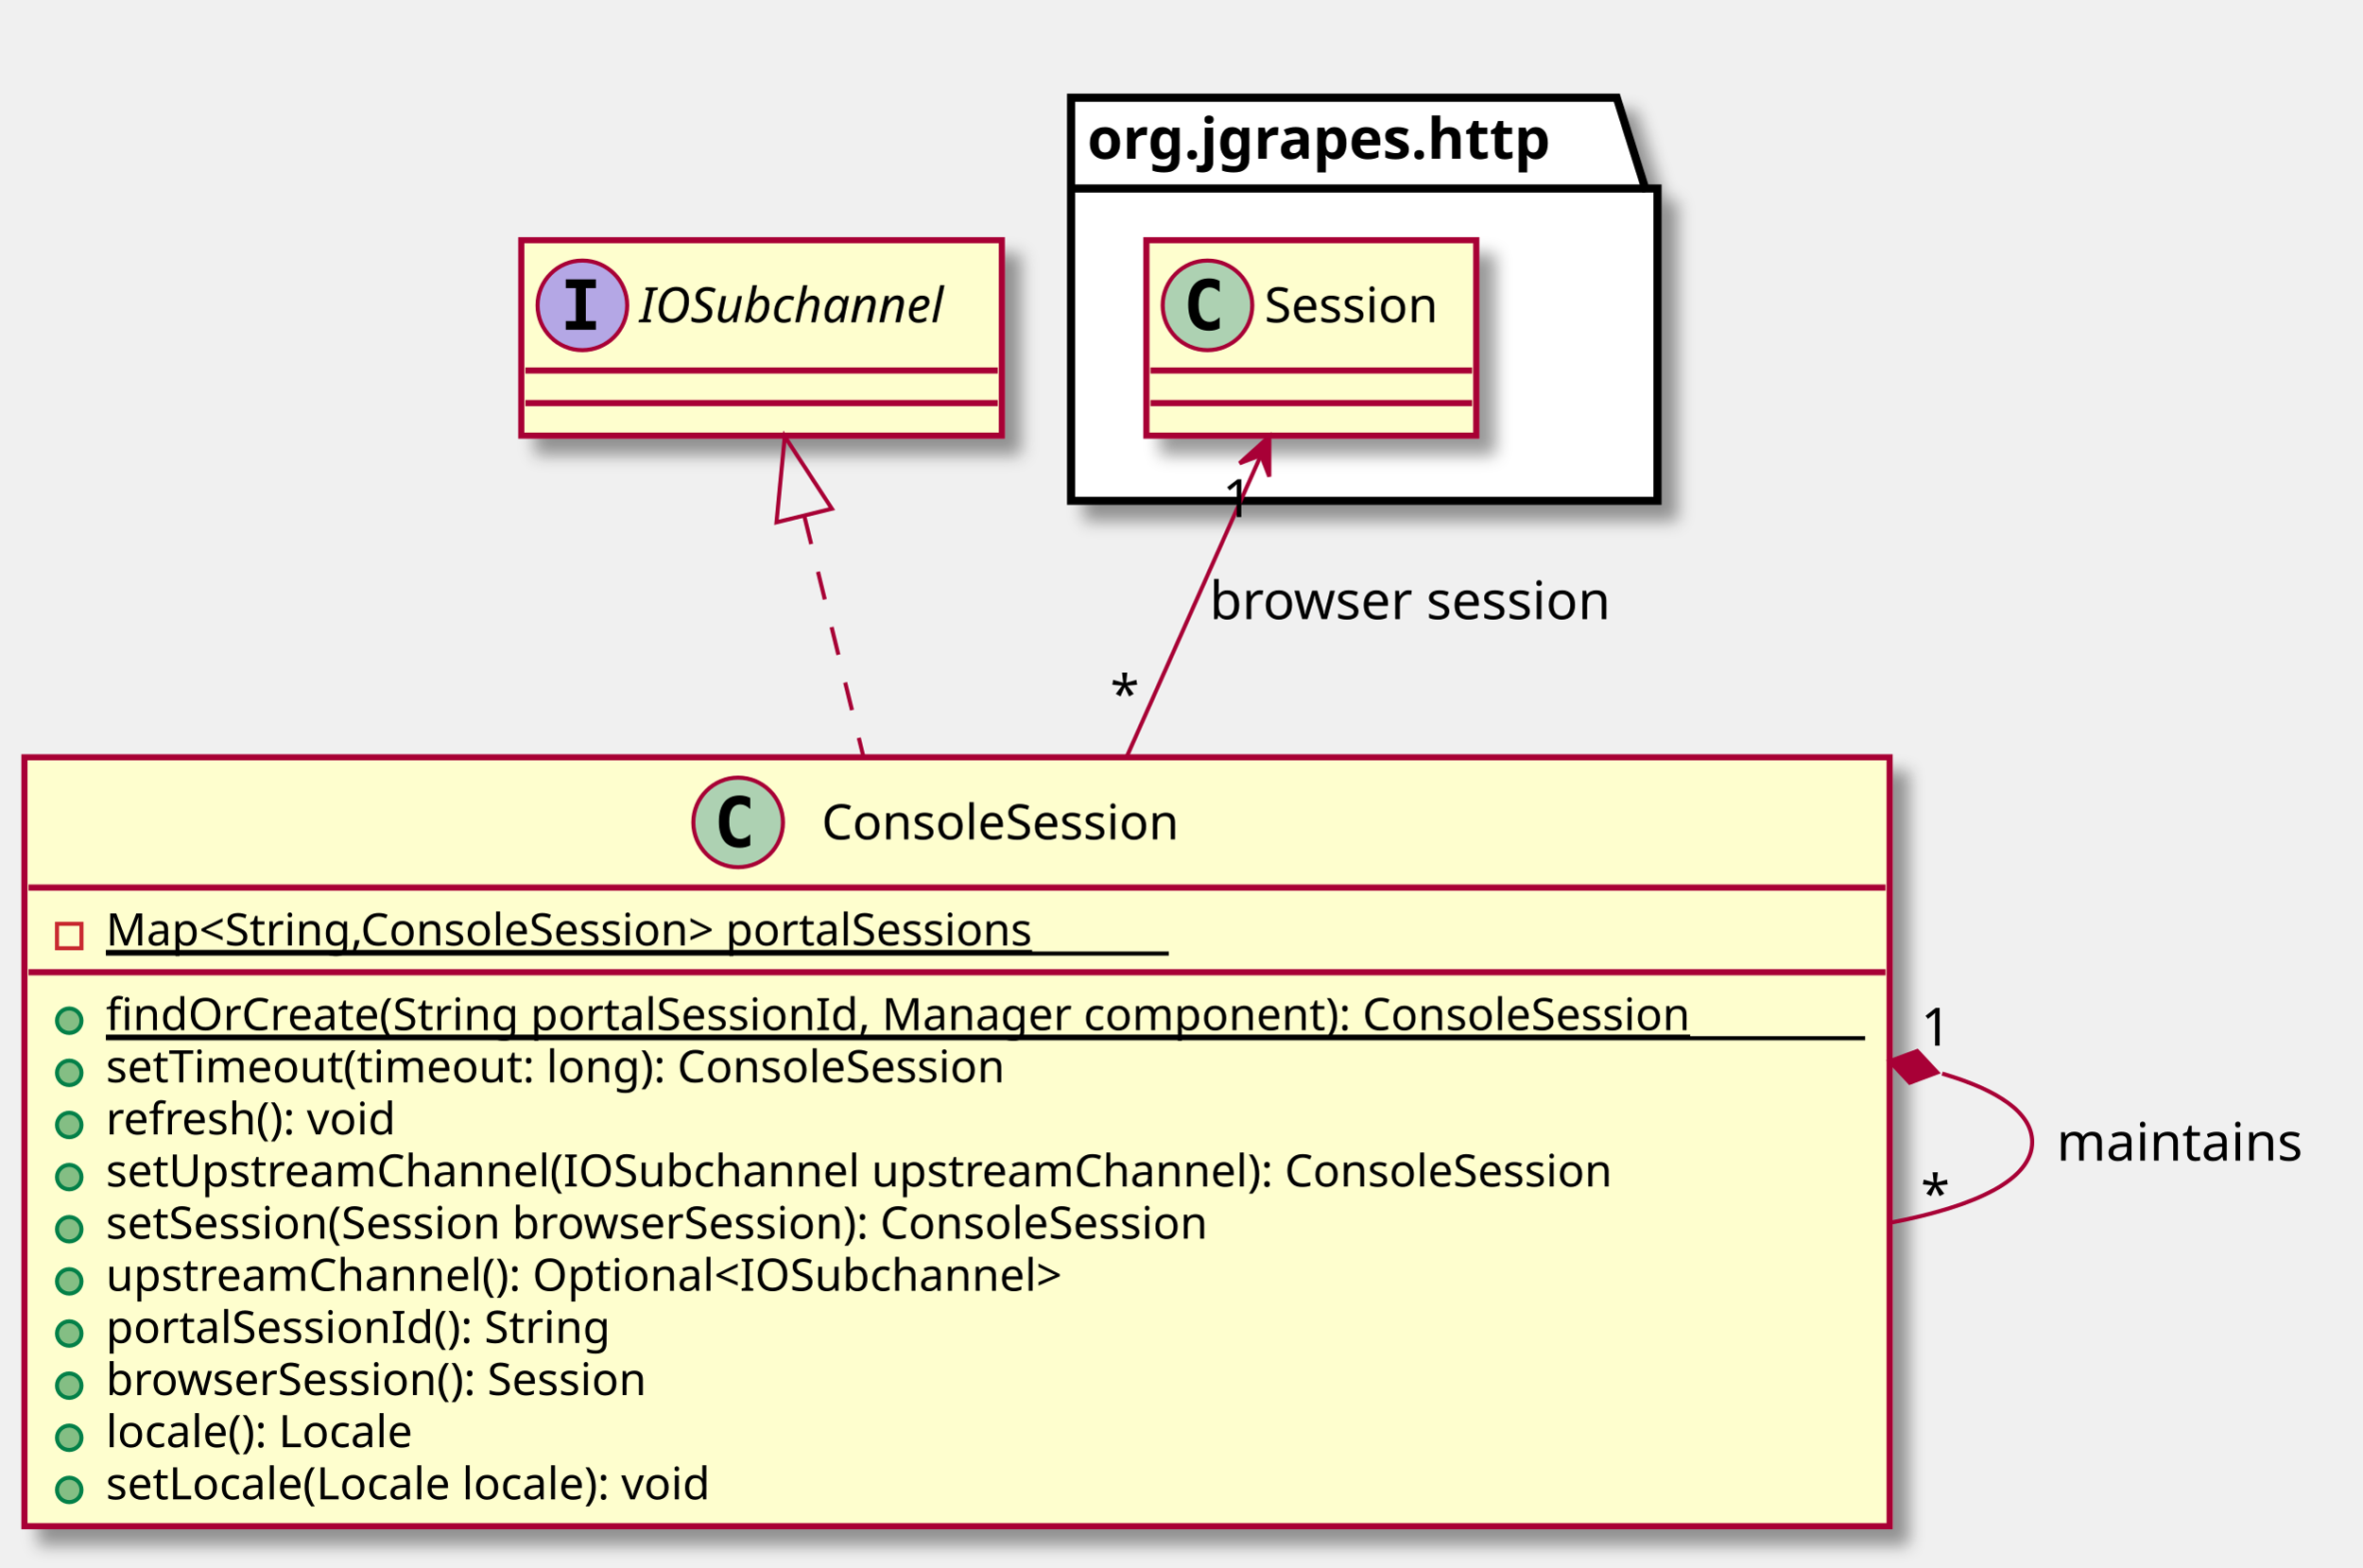
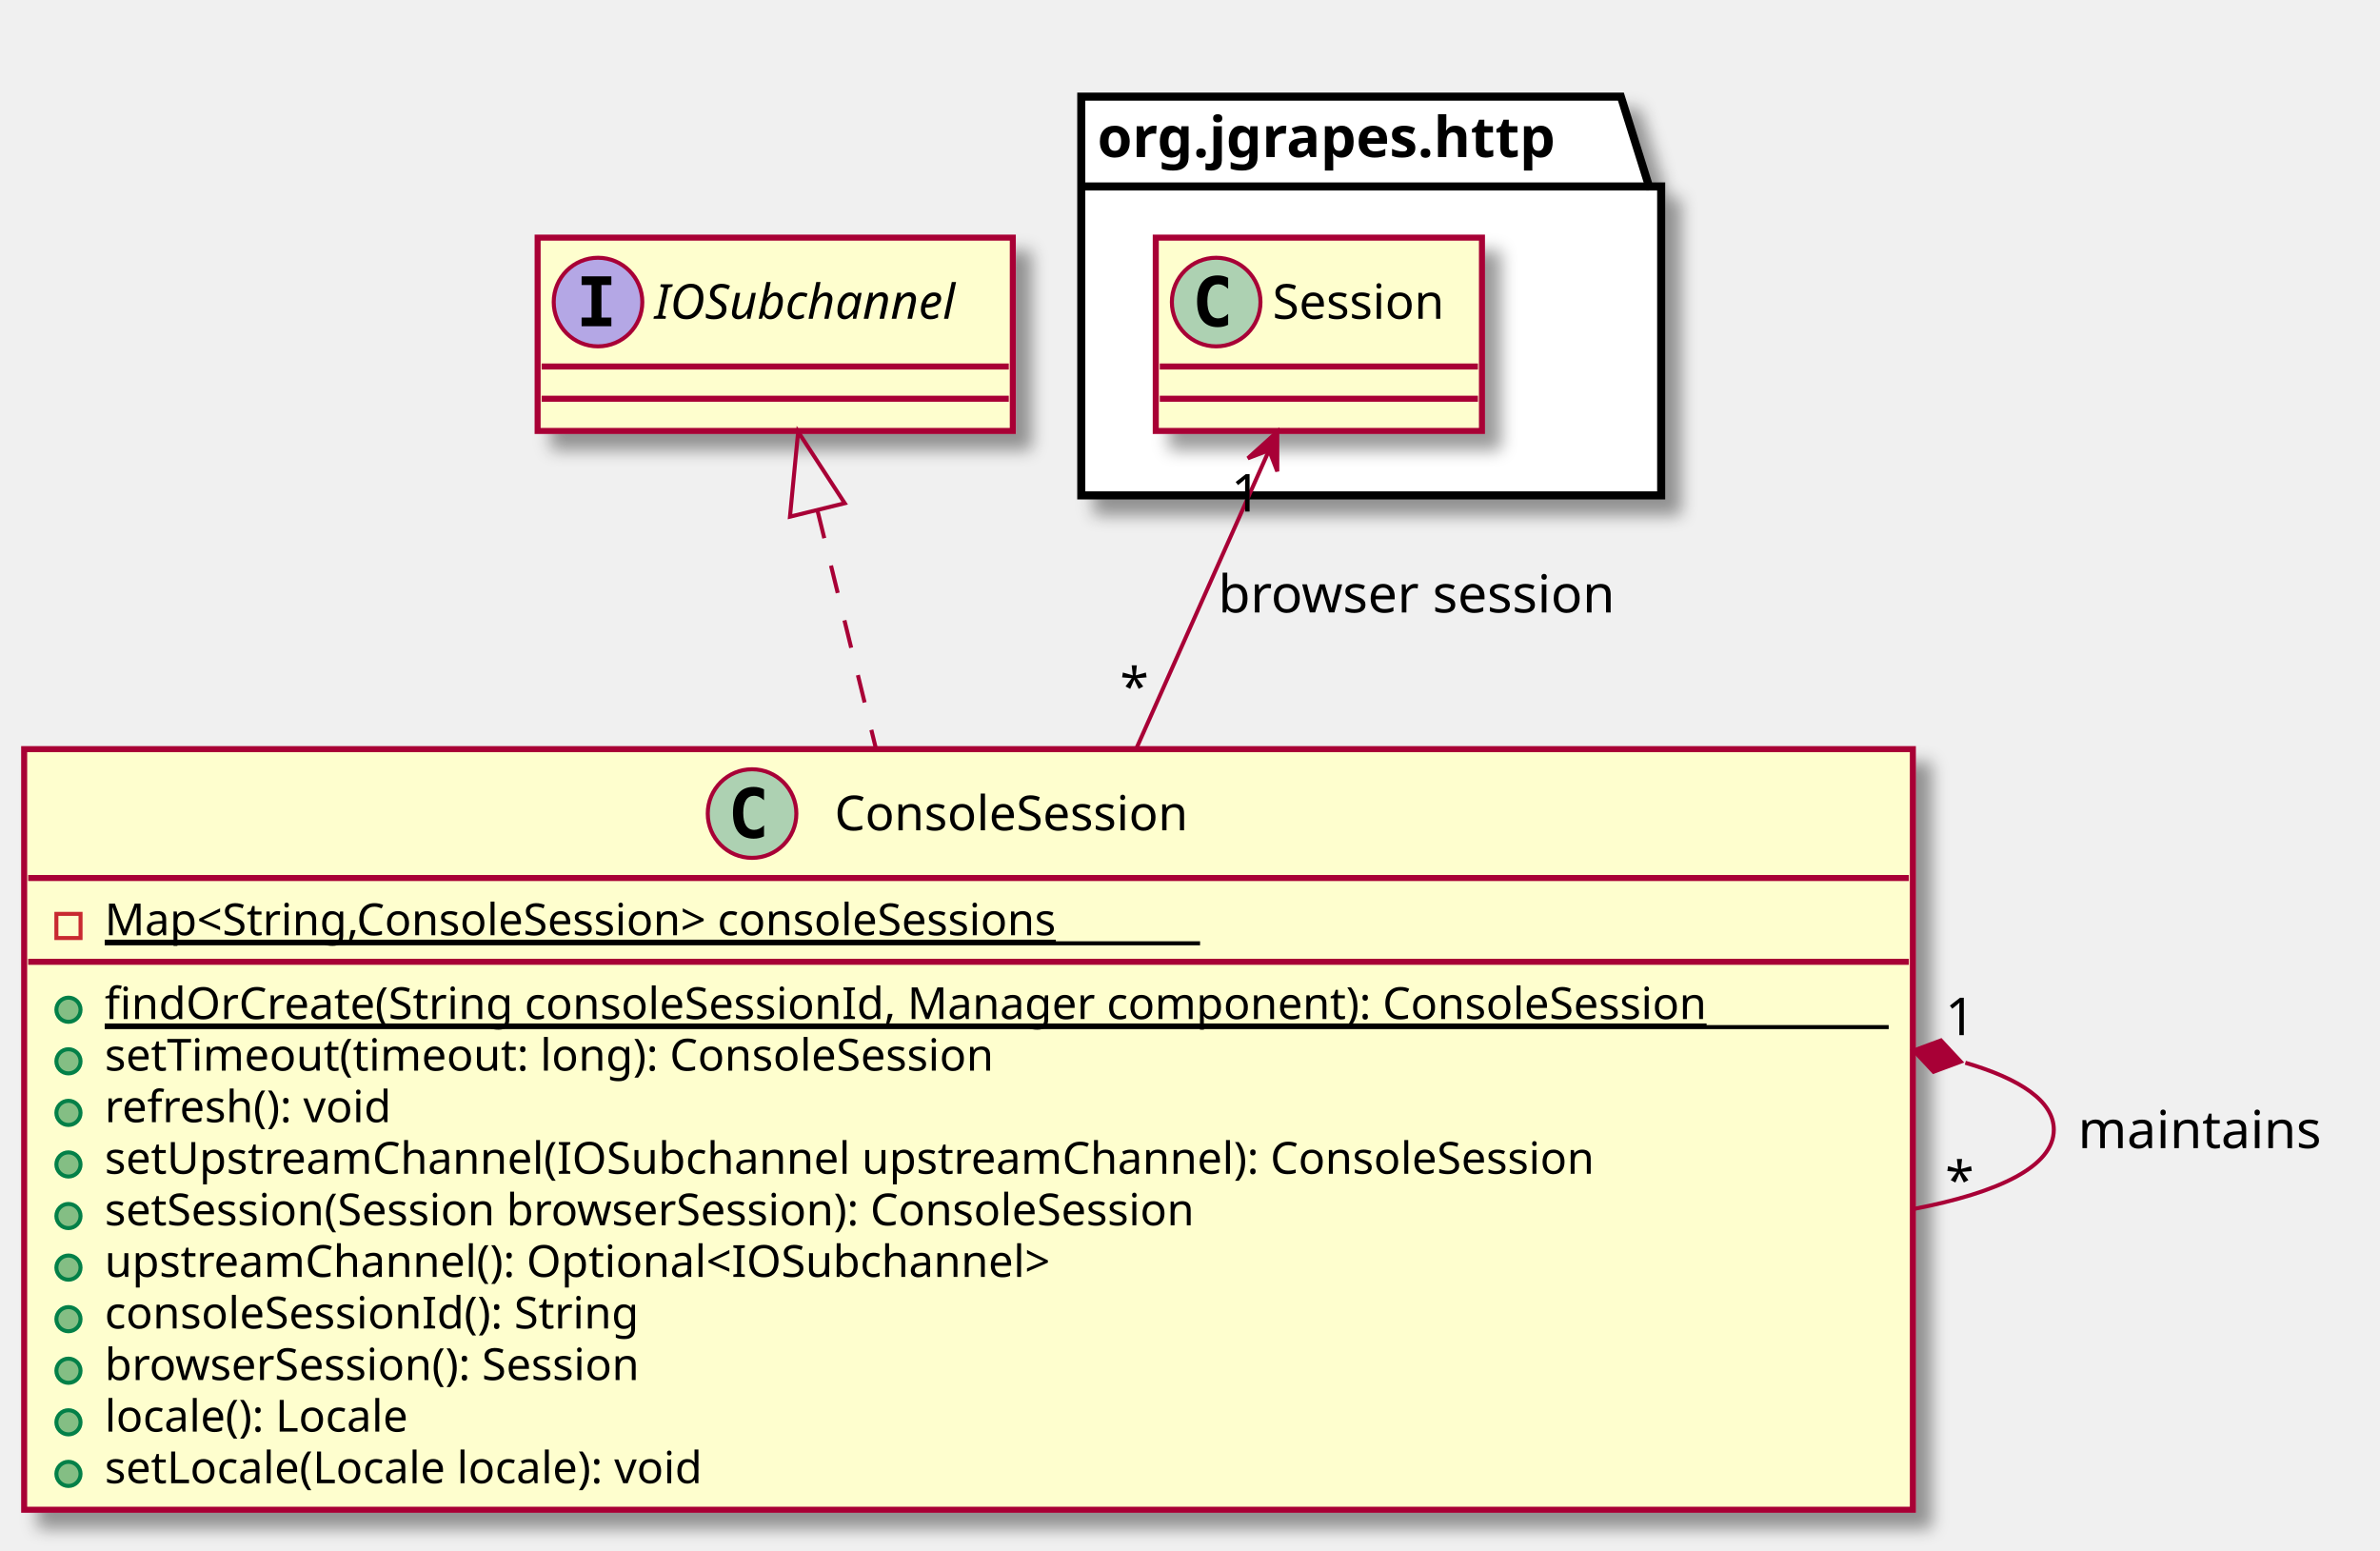
- <svg xmlns="http://www.w3.org/2000/svg" contentScriptType="application/ecmascript" contentStyleType="text/css" height="385px" preserveAspectRatio="none" style="width:580px;height:385px;" version="1.1" viewBox="0 0 580 385" width="580px" zoomAndPan="magnify">
+ <svg xmlns="http://www.w3.org/2000/svg" contentScriptType="application/ecmascript" contentStyleType="text/css" height="385px" preserveAspectRatio="none" style="width:591px;height:385px;" version="1.1" viewBox="0 0 591 385" width="591px" zoomAndPan="magnify">
  <defs>
-     <filter height="300%" id="f115ia0z1rez2k" width="300%" x="-1" y="-1">
+     <filter height="300%" id="f10j8a7kv5io05" width="300%" x="-1" y="-1">
      <feGaussianBlur result="blurOut" stdDeviation="2.0" />
      <feColorMatrix in="blurOut" result="blurOut2" type="matrix" values="0 0 0 0 0 0 0 0 0 0 0 0 0 0 0 0 0 0 .4 0" />
      <feOffset dx="4.0" dy="4.0" in="blurOut2" result="blurOut3" />
      <feBlend in="SourceGraphic" in2="blurOut3" mode="normal" />
    </filter>
  </defs>
  <g>
-     <polygon fill="#FFFFFF" filter="url(#f115ia0z1rez2k)" points="263,24,397,24,404,46.297,407,46.297,407,123,263,123,263,24" style="stroke: #000000; stroke-width: 2.0;" />
-     <line style="stroke: #000000; stroke-width: 2.0;" x1="263" x2="404" y1="46.297" y2="46.297" />
-     <text fill="#000000" font-family="sans-serif" font-size="14" font-weight="bold" lengthAdjust="spacingAndGlyphs" textLength="128" x="267" y="38.995">org.jgrapes.http</text>
-     <rect fill="#FEFECE" filter="url(#f115ia0z1rez2k)" height="48" id="Session" style="stroke: #A80036; stroke-width: 1.5;" width="81" x="281.5" y="59" />
-     <ellipse cx="296.5" cy="75" fill="#ADD1B2" rx="11" ry="11" style="stroke: #A80036; stroke-width: 1.0;" />
-     <path d="M299.469,80.641 Q298.891,80.938 298.25,81.086 Q297.609,81.234 296.906,81.234 Q294.406,81.234 293.086,79.586 Q291.766,77.938 291.766,74.812 Q291.766,71.688 293.086,70.031 Q294.406,68.375 296.906,68.375 Q297.609,68.375 298.258,68.531 Q298.906,68.688 299.469,68.984 L299.469,71.703 Q298.844,71.125 298.25,70.852 Q297.656,70.578 297.031,70.578 Q295.688,70.578 295,71.648 Q294.312,72.719 294.312,74.812 Q294.312,76.906 295,77.977 Q295.688,79.047 297.031,79.047 Q297.656,79.047 298.25,78.773 Q298.844,78.5 299.469,77.922 L299.469,80.641 Z " />
-     <text fill="#000000" font-family="sans-serif" font-size="12" lengthAdjust="spacingAndGlyphs" textLength="49" x="310.5" y="79.154">Session</text>
-     <line style="stroke: #A80036; stroke-width: 1.5;" x1="282.5" x2="361.5" y1="91" y2="91" />
-     <line style="stroke: #A80036; stroke-width: 1.5;" x1="282.5" x2="361.5" y1="99" y2="99" />
-     <rect fill="#FEFECE" filter="url(#f115ia0z1rez2k)" height="188.852" id="ConsoleSession" style="stroke: #A80036; stroke-width: 1.5;" width="458" x="6" y="186" />
-     <ellipse cx="181.25" cy="202" fill="#ADD1B2" rx="11" ry="11" style="stroke: #A80036; stroke-width: 1.0;" />
-     <path d="M184.219,207.641 Q183.641,207.938 183,208.086 Q182.359,208.234 181.656,208.234 Q179.156,208.234 177.836,206.586 Q176.516,204.938 176.516,201.812 Q176.516,198.688 177.836,197.031 Q179.156,195.375 181.656,195.375 Q182.359,195.375 183.008,195.531 Q183.656,195.688 184.219,195.984 L184.219,198.703 Q183.594,198.125 183,197.852 Q182.406,197.578 181.781,197.578 Q180.438,197.578 179.75,198.648 Q179.062,199.719 179.062,201.812 Q179.062,203.906 179.75,204.977 Q180.438,206.047 181.781,206.047 Q182.406,206.047 183,205.773 Q183.594,205.5 184.219,204.922 L184.219,207.641 Z " />
-     <text fill="#000000" font-family="sans-serif" font-size="12" lengthAdjust="spacingAndGlyphs" textLength="99" x="201.75" y="206.154">ConsoleSession</text>
-     <line style="stroke: #A80036; stroke-width: 1.5;" x1="7" x2="463" y1="218" y2="218" />
+     <polygon fill="#FFFFFF" filter="url(#f10j8a7kv5io05)" points="268.5,24,402.5,24,409.5,46.297,412.5,46.297,412.5,123,268.5,123,268.5,24" style="stroke: #000000; stroke-width: 2.0;" />
+     <line style="stroke: #000000; stroke-width: 2.0;" x1="268.5" x2="409.5" y1="46.297" y2="46.297" />
+     <text fill="#000000" font-family="sans-serif" font-size="14" font-weight="bold" lengthAdjust="spacingAndGlyphs" textLength="128" x="272.5" y="38.995">org.jgrapes.http</text>
+     <rect fill="#FEFECE" filter="url(#f10j8a7kv5io05)" height="48" id="Session" style="stroke: #A80036; stroke-width: 1.5;" width="81" x="287" y="59" />
+     <ellipse cx="302" cy="75" fill="#ADD1B2" rx="11" ry="11" style="stroke: #A80036; stroke-width: 1.0;" />
+     <path d="M304.969,80.641 Q304.391,80.938 303.75,81.086 Q303.109,81.234 302.406,81.234 Q299.906,81.234 298.586,79.586 Q297.266,77.938 297.266,74.812 Q297.266,71.688 298.586,70.031 Q299.906,68.375 302.406,68.375 Q303.109,68.375 303.758,68.531 Q304.406,68.688 304.969,68.984 L304.969,71.703 Q304.344,71.125 303.75,70.852 Q303.156,70.578 302.531,70.578 Q301.188,70.578 300.5,71.648 Q299.812,72.719 299.812,74.812 Q299.812,76.906 300.5,77.977 Q301.188,79.047 302.531,79.047 Q303.156,79.047 303.75,78.773 Q304.344,78.5 304.969,77.922 L304.969,80.641 Z " />
+     <text fill="#000000" font-family="sans-serif" font-size="12" lengthAdjust="spacingAndGlyphs" textLength="49" x="316" y="79.154">Session</text>
+     <line style="stroke: #A80036; stroke-width: 1.5;" x1="288" x2="367" y1="91" y2="91" />
+     <line style="stroke: #A80036; stroke-width: 1.5;" x1="288" x2="367" y1="99" y2="99" />
+     <rect fill="#FEFECE" filter="url(#f10j8a7kv5io05)" height="188.852" id="ConsoleSession" style="stroke: #A80036; stroke-width: 1.5;" width="469" x="6" y="186" />
+     <ellipse cx="186.75" cy="202" fill="#ADD1B2" rx="11" ry="11" style="stroke: #A80036; stroke-width: 1.0;" />
+     <path d="M189.719,207.641 Q189.141,207.938 188.5,208.086 Q187.859,208.234 187.156,208.234 Q184.656,208.234 183.336,206.586 Q182.016,204.938 182.016,201.812 Q182.016,198.688 183.336,197.031 Q184.656,195.375 187.156,195.375 Q187.859,195.375 188.508,195.531 Q189.156,195.688 189.719,195.984 L189.719,198.703 Q189.094,198.125 188.5,197.852 Q187.906,197.578 187.281,197.578 Q185.938,197.578 185.25,198.648 Q184.562,199.719 184.562,201.812 Q184.562,203.906 185.25,204.977 Q185.938,206.047 187.281,206.047 Q187.906,206.047 188.5,205.773 Q189.094,205.5 189.719,204.922 L189.719,207.641 Z " />
+     <text fill="#000000" font-family="sans-serif" font-size="12" lengthAdjust="spacingAndGlyphs" textLength="99" x="207.25" y="206.154">ConsoleSession</text>
+     <line style="stroke: #A80036; stroke-width: 1.5;" x1="7" x2="474" y1="218" y2="218" />
    <rect fill="none" height="6" style="stroke: #C82930; stroke-width: 1.0;" width="6" x="14" y="226.902" />
-     <text fill="#000000" font-family="sans-serif" font-size="11" lengthAdjust="spacingAndGlyphs" text-decoration="underline" textLength="261" x="26" y="232.21">Map&lt;String,ConsoleSession&gt; portalSessions</text>
-     <line style="stroke: #000000; stroke-width: 1.0;" x1="26" x2="287" y1="234.21" y2="234.21" />
-     <line style="stroke: #A80036; stroke-width: 1.5;" x1="7" x2="463" y1="238.805" y2="238.805" />
+     <text fill="#000000" font-family="sans-serif" font-size="11" lengthAdjust="spacingAndGlyphs" text-decoration="underline" textLength="272" x="26" y="232.21">Map&lt;String,ConsoleSession&gt; consoleSessions</text>
+     <line style="stroke: #000000; stroke-width: 1.0;" x1="26" x2="298" y1="234.21" y2="234.21" />
+     <line style="stroke: #A80036; stroke-width: 1.5;" x1="7" x2="474" y1="238.805" y2="238.805" />
    <ellipse cx="17" cy="250.707" fill="#84BE84" rx="3" ry="3" style="stroke: #038048; stroke-width: 1.0;" />
-     <text fill="#000000" font-family="sans-serif" font-size="11" lengthAdjust="spacingAndGlyphs" text-decoration="underline" textLength="432" x="26" y="253.015">findOrCreate(String portalSessionId, Manager component): ConsoleSession</text>
-     <line style="stroke: #000000; stroke-width: 1.0;" x1="26" x2="458" y1="255.015" y2="255.015" />
+     <text fill="#000000" font-family="sans-serif" font-size="11" lengthAdjust="spacingAndGlyphs" text-decoration="underline" textLength="443" x="26" y="253.015">findOrCreate(String consoleSessionId, Manager component): ConsoleSession</text>
+     <line style="stroke: #000000; stroke-width: 1.0;" x1="26" x2="469" y1="255.015" y2="255.015" />
    <ellipse cx="17" cy="263.512" fill="#84BE84" rx="3" ry="3" style="stroke: #038048; stroke-width: 1.0;" />
    <text fill="#000000" font-family="sans-serif" font-size="11" lengthAdjust="spacingAndGlyphs" textLength="247" x="26" y="265.82">setTimeout(timeout: long): ConsoleSession</text>
    <ellipse cx="17" cy="276.316" fill="#84BE84" rx="3" ry="3" style="stroke: #038048; stroke-width: 1.0;" />
    <text fill="#000000" font-family="sans-serif" font-size="11" lengthAdjust="spacingAndGlyphs" textLength="81" x="26" y="278.625">refresh(): void</text>
    <ellipse cx="17" cy="289.121" fill="#84BE84" rx="3" ry="3" style="stroke: #038048; stroke-width: 1.0;" />
    <text fill="#000000" font-family="sans-serif" font-size="11" lengthAdjust="spacingAndGlyphs" textLength="411" x="26" y="291.429">setUpstreamChannel(IOSubchannel upstreamChannel): ConsoleSession</text>
    <ellipse cx="17" cy="301.926" fill="#84BE84" rx="3" ry="3" style="stroke: #038048; stroke-width: 1.0;" />
    <text fill="#000000" font-family="sans-serif" font-size="11" lengthAdjust="spacingAndGlyphs" textLength="315" x="26" y="304.234">setSession(Session browserSession): ConsoleSession</text>
    <ellipse cx="17" cy="314.731" fill="#84BE84" rx="3" ry="3" style="stroke: #038048; stroke-width: 1.0;" />
    <text fill="#000000" font-family="sans-serif" font-size="11" lengthAdjust="spacingAndGlyphs" textLength="260" x="26" y="317.039">upstreamChannel(): Optional&lt;IOSubchannel&gt;</text>
    <ellipse cx="17" cy="327.535" fill="#84BE84" rx="3" ry="3" style="stroke: #038048; stroke-width: 1.0;" />
-     <text fill="#000000" font-family="sans-serif" font-size="11" lengthAdjust="spacingAndGlyphs" textLength="139" x="26" y="329.843">portalSessionId(): String</text>
+     <text fill="#000000" font-family="sans-serif" font-size="11" lengthAdjust="spacingAndGlyphs" textLength="150" x="26" y="329.843">consoleSessionId(): String</text>
    <ellipse cx="17" cy="340.34" fill="#84BE84" rx="3" ry="3" style="stroke: #038048; stroke-width: 1.0;" />
    <text fill="#000000" font-family="sans-serif" font-size="11" lengthAdjust="spacingAndGlyphs" textLength="155" x="26" y="342.648">browserSession(): Session</text>
    <ellipse cx="17" cy="353.144" fill="#84BE84" rx="3" ry="3" style="stroke: #038048; stroke-width: 1.0;" />
    <text fill="#000000" font-family="sans-serif" font-size="11" lengthAdjust="spacingAndGlyphs" textLength="85" x="26" y="355.453">locale(): Locale</text>
    <ellipse cx="17" cy="365.949" fill="#84BE84" rx="3" ry="3" style="stroke: #038048; stroke-width: 1.0;" />
    <text fill="#000000" font-family="sans-serif" font-size="11" lengthAdjust="spacingAndGlyphs" textLength="166" x="26" y="368.257">setLocale(Locale locale): void</text>
-     <rect fill="#FEFECE" filter="url(#f115ia0z1rez2k)" height="48" id="IOSubchannel" style="stroke: #A80036; stroke-width: 1.5;" width="118" x="128" y="59" />
-     <ellipse cx="143" cy="75" fill="#B4A7E5" rx="11" ry="11" style="stroke: #A80036; stroke-width: 1.0;" />
-     <path d="M138.922,70.766 L138.922,68.609 L146.312,68.609 L146.312,70.766 L143.844,70.766 L143.844,78.844 L146.312,78.844 L146.312,81 L138.922,81 L138.922,78.844 L141.391,78.844 L141.391,70.766 L138.922,70.766 Z " />
-     <text fill="#000000" font-family="sans-serif" font-size="12" font-style="italic" lengthAdjust="spacingAndGlyphs" textLength="86" x="157" y="79.154">IOSubchannel</text>
-     <line style="stroke: #A80036; stroke-width: 1.5;" x1="129" x2="245" y1="91" y2="91" />
-     <line style="stroke: #A80036; stroke-width: 1.5;" x1="129" x2="245" y1="99" y2="99" />
-     <path d="M197.517,126.833 C201.799,144.274 206.929,165.168 211.999,185.819 " fill="none" id="IOSubchannel-ConsoleSession" style="stroke: #A80036; stroke-width: 1.0; stroke-dasharray: 7.0,7.0;" />
-     <polygon fill="none" points="190.666,128.286,192.695,107.194,204.262,124.948,190.666,128.286" style="stroke: #A80036; stroke-width: 1.0;" />
-     <path d="M476.897,263.697 C490.737,267.749 499,273.35 499,280.5 C499,289.652 485.462,296.266 464.018,300.342 " fill="none" id="ConsoleSession-ConsoleSession" style="stroke: #A80036; stroke-width: 1.0;" />
-     <polygon fill="#A80036" points="464.018,260.658,468.939,265.929,475.697,263.414,470.776,258.143,464.018,260.658" style="stroke: #A80036; stroke-width: 1.0;" />
-     <text fill="#000000" font-family="sans-serif" font-size="13" lengthAdjust="spacingAndGlyphs" textLength="63" x="505" y="285.067">maintains</text>
-     <text fill="#000000" font-family="sans-serif" font-size="13" lengthAdjust="spacingAndGlyphs" textLength="8" x="471.664" y="256.832">1</text>
-     <text fill="#000000" font-family="sans-serif" font-size="13" lengthAdjust="spacingAndGlyphs" textLength="7" x="471.647" y="297.818">*</text>
-     <path d="M309.542,111.994 C300.838,131.554 288.672,158.892 276.689,185.819 " fill="none" id="Session-ConsoleSession" style="stroke: #A80036; stroke-width: 1.0;" />
-     <polygon fill="#A80036" points="311.678,107.194,304.364,113.79,309.645,111.762,311.673,117.043,311.678,107.194" style="stroke: #A80036; stroke-width: 1.0;" />
-     <text fill="#000000" font-family="sans-serif" font-size="13" lengthAdjust="spacingAndGlyphs" textLength="102" x="297" y="152.067">browser session</text>
-     <text fill="#000000" font-family="sans-serif" font-size="13" lengthAdjust="spacingAndGlyphs" textLength="8" x="300.187" y="127.002">1</text>
-     <text fill="#000000" font-family="sans-serif" font-size="13" lengthAdjust="spacingAndGlyphs" textLength="7" x="272.613" y="175.073">*</text>
+     <rect fill="#FEFECE" filter="url(#f10j8a7kv5io05)" height="48" id="IOSubchannel" style="stroke: #A80036; stroke-width: 1.5;" width="118" x="133.5" y="59" />
+     <ellipse cx="148.5" cy="75" fill="#B4A7E5" rx="11" ry="11" style="stroke: #A80036; stroke-width: 1.0;" />
+     <path d="M144.422,70.766 L144.422,68.609 L151.812,68.609 L151.812,70.766 L149.344,70.766 L149.344,78.844 L151.812,78.844 L151.812,81 L144.422,81 L144.422,78.844 L146.891,78.844 L146.891,70.766 L144.422,70.766 Z " />
+     <text fill="#000000" font-family="sans-serif" font-size="12" font-style="italic" lengthAdjust="spacingAndGlyphs" textLength="86" x="162.5" y="79.154">IOSubchannel</text>
+     <line style="stroke: #A80036; stroke-width: 1.5;" x1="134.5" x2="250.5" y1="91" y2="91" />
+     <line style="stroke: #A80036; stroke-width: 1.5;" x1="134.5" x2="250.5" y1="99" y2="99" />
+     <path d="M203.017,126.833 C207.299,144.274 212.429,165.168 217.499,185.819 " fill="none" id="IOSubchannel-ConsoleSession" style="stroke: #A80036; stroke-width: 1.0; stroke-dasharray: 7.0,7.0;" />
+     <polygon fill="none" points="196.166,128.286,198.195,107.194,209.762,124.948,196.166,128.286" style="stroke: #A80036; stroke-width: 1.0;" />
+     <path d="M488.03,263.869 C501.801,267.907 510,273.45 510,280.5 C510,289.523 496.567,296.079 475.21,300.168 " fill="none" id="ConsoleSession-ConsoleSession" style="stroke: #A80036; stroke-width: 1.0;" />
+     <polygon fill="#A80036" points="475.21,260.832,480.126,266.108,486.887,263.599,481.971,258.323,475.21,260.832" style="stroke: #A80036; stroke-width: 1.0;" />
+     <text fill="#000000" font-family="sans-serif" font-size="13" lengthAdjust="spacingAndGlyphs" textLength="63" x="516" y="285.067">maintains</text>
+     <text fill="#000000" font-family="sans-serif" font-size="13" lengthAdjust="spacingAndGlyphs" textLength="8" x="483.043" y="257.012">1</text>
+     <text fill="#000000" font-family="sans-serif" font-size="13" lengthAdjust="spacingAndGlyphs" textLength="7" x="483.026" y="297.639">*</text>
+     <path d="M315.042,111.994 C306.338,131.554 294.172,158.892 282.189,185.819 " fill="none" id="Session-ConsoleSession" style="stroke: #A80036; stroke-width: 1.0;" />
+     <polygon fill="#A80036" points="317.178,107.194,309.864,113.79,315.145,111.762,317.173,117.043,317.178,107.194" style="stroke: #A80036; stroke-width: 1.0;" />
+     <text fill="#000000" font-family="sans-serif" font-size="13" lengthAdjust="spacingAndGlyphs" textLength="102" x="302.5" y="152.067">browser session</text>
+     <text fill="#000000" font-family="sans-serif" font-size="13" lengthAdjust="spacingAndGlyphs" textLength="8" x="305.687" y="127.002">1</text>
+     <text fill="#000000" font-family="sans-serif" font-size="13" lengthAdjust="spacingAndGlyphs" textLength="7" x="278.113" y="175.073">*</text>
  </g>
</svg>
